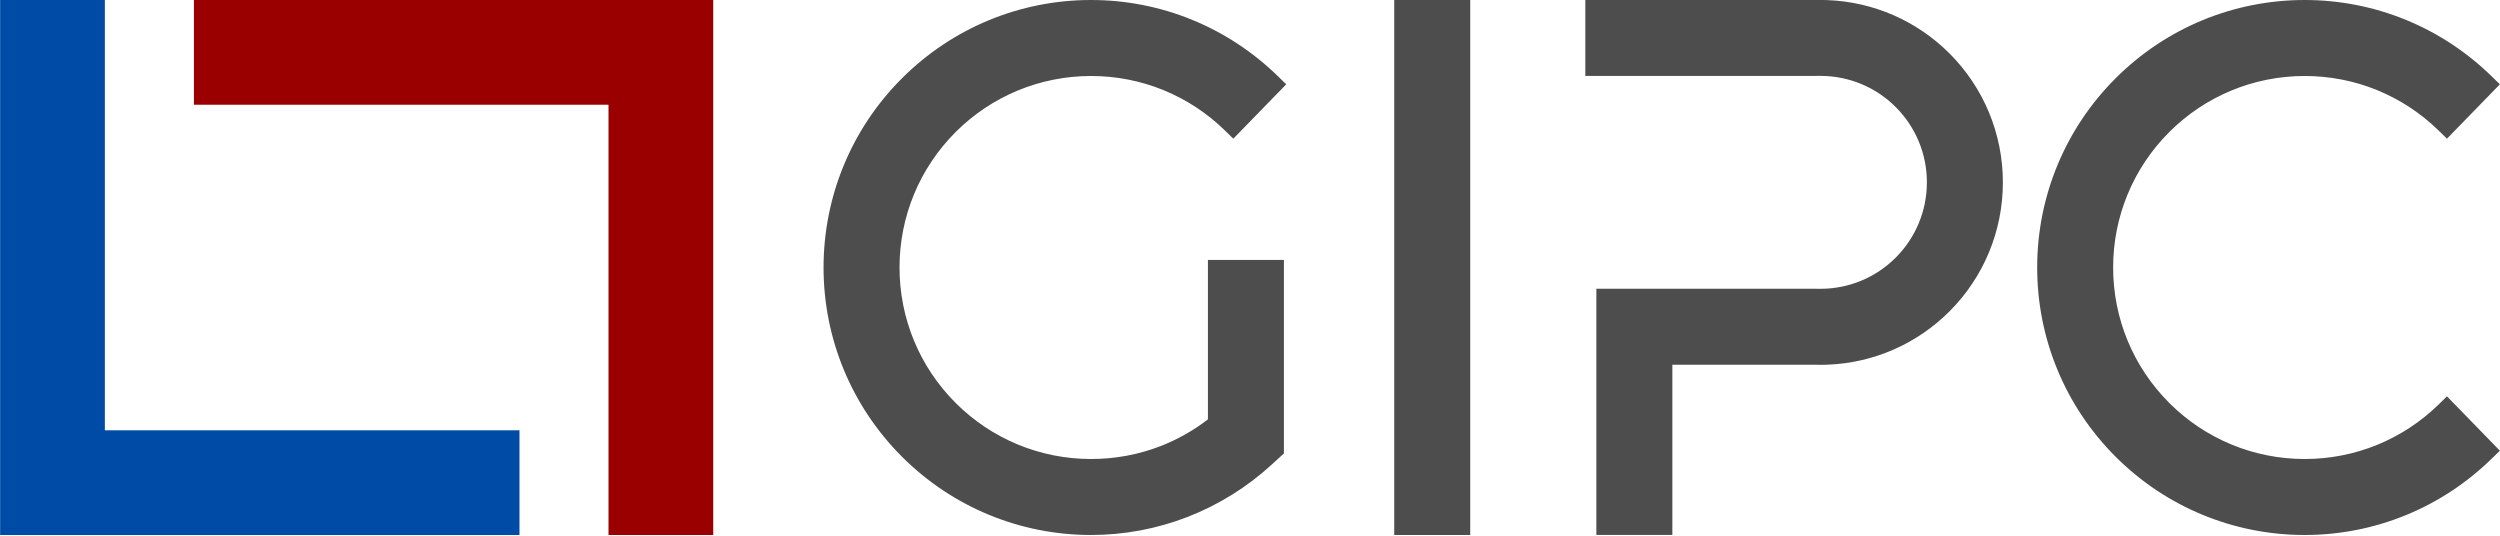
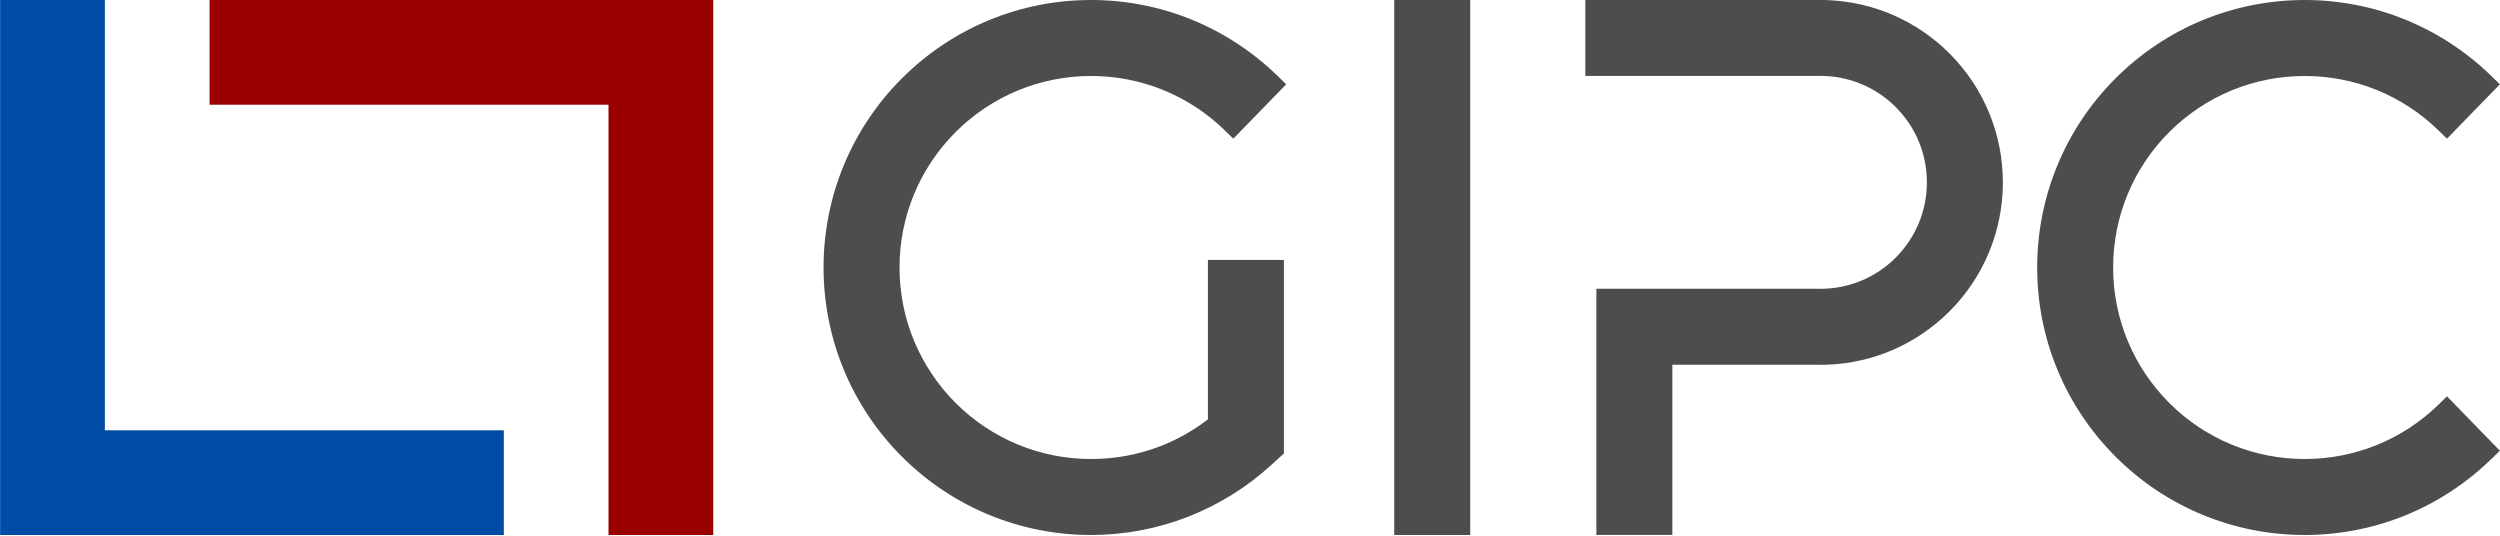
<svg xmlns="http://www.w3.org/2000/svg" xml:space="preserve" width="12.565in" height="2.689in" version="1.1" style="shape-rendering:geometricPrecision; text-rendering:geometricPrecision; image-rendering:optimizeQuality; fill-rule:evenodd; clip-rule:evenodd" viewBox="0 0 952.63 203.89">
  <defs>
    <style type="text/css">
   
    .fil2 {fill:#004BA6}
    .fil0 {fill:#4D4D4D}
    .fil1 {fill:#9A0000}
   
  </style>
  </defs>
  <g id="Layer_x0020_1">
    <path class="fil0" d="M460.28 159.81l0 -60.75 28.96 0 0 73.74 -4.74 4.33c-9.31,8.52 -20.14,15.27 -31.9,19.84 -11.76,4.57 -24.24,6.91 -36.86,6.91 -27.12,0 -52.91,-10.68 -72.08,-29.86 -19.18,-19.18 -29.86,-44.96 -29.86,-72.08 0,-27.12 10.68,-52.91 29.86,-72.08 19.18,-19.18 44.96,-29.86 72.08,-29.86 13.18,0 26.2,2.53 38.4,7.5 12.21,4.97 23.35,12.31 32.78,21.51l3.2 3.12 -20.16 20.72 -3.21 -3.13c-6.75,-6.6 -14.75,-11.85 -23.49,-15.41 -8.75,-3.56 -18.08,-5.35 -27.52,-5.35 -19.42,0 -37.87,7.64 -51.61,21.37 -13.73,13.73 -21.38,32.18 -21.38,51.61 0,19.42 7.64,37.87 21.38,51.61 13.73,13.73 32.18,21.37 51.61,21.37 9.04,0 18,-1.62 26.43,-4.89 6.49,-2.52 12.6,-5.97 18.11,-10.22zm489.15 15.06c-9.43,9.21 -20.57,16.54 -32.78,21.51 -12.21,4.97 -25.23,7.5 -38.41,7.5 -27.12,0 -52.91,-10.68 -72.08,-29.86 -19.18,-19.18 -29.86,-44.96 -29.86,-72.08 0,-27.12 10.68,-52.91 29.86,-72.08 19.18,-19.18 44.96,-29.86 72.08,-29.86 13.18,0 26.2,2.53 38.41,7.5 12.21,4.97 23.35,12.31 32.78,21.51l3.2 3.12 -20.16 20.72 -3.21 -3.13c-6.75,-6.6 -14.74,-11.84 -23.49,-15.41 -8.75,-3.56 -18.08,-5.35 -27.53,-5.35 -19.42,0 -37.87,7.64 -51.61,21.37 -13.73,13.73 -21.38,32.18 -21.38,51.61 0,19.42 7.64,37.87 21.38,51.61 13.73,13.73 32.18,21.37 51.61,21.37 9.44,0 18.78,-1.79 27.53,-5.35 8.74,-3.56 16.74,-8.8 23.49,-15.4l3.21 -3.13 20.16 20.72 -3.2 3.12zm-256.87 -174.85l0.06 -0.03 1.08 0c0.71,0 1.41,0.01 2.12,0.03l0.55 0 0 0.02c17.51,0.66 34.05,7.87 46.5,20.31 13.08,13.08 20.36,30.66 20.36,49.16 0,18.5 -7.29,36.09 -20.36,49.16 -12.45,12.45 -28.98,19.65 -46.5,20.31l0 0.02 -0.48 0c-0.73,0.02 -1.46,0.03 -2.19,0.03l-1.08 0 -0.07 -0.03 -55.28 0 0 64.86 -28.96 0 0 -93.83 83.96 0 0.2 0.03 1.23 0c10.8,0 21.05,-4.24 28.69,-11.88 7.63,-7.64 11.88,-17.89 11.88,-28.69 0,-10.8 -4.24,-21.05 -11.88,-28.69 -7.63,-7.63 -17.89,-11.88 -28.69,-11.88l-1.25 0 -0.19 0.03 -88.16 0 0 -28.96 88.45 0zm-132.32 -0.03l0 203.89 -28.96 0 0 -203.89 28.96 0z" />
-     <polygon class="fil1" points="231.85,203.89 231.85,39.91 73.85,39.91 73.85,0 271.76,0 271.76,203.89 " />
-     <polygon class="fil2" points="39.91,0 39.91,163.98 197.92,163.98 197.92,203.89 -0,203.89 -0,0 " />
+     <polygon class="fil1" points="231.85,203.89 231.85,39.91 79.82,39.91 79.82,0 271.76,0 271.76,203.89 " />
+     <polygon class="fil2" points="39.91,0 39.91,163.98 191.95,163.98 191.95,203.89 -0,203.89 -0,0 " />
  </g>
</svg>
